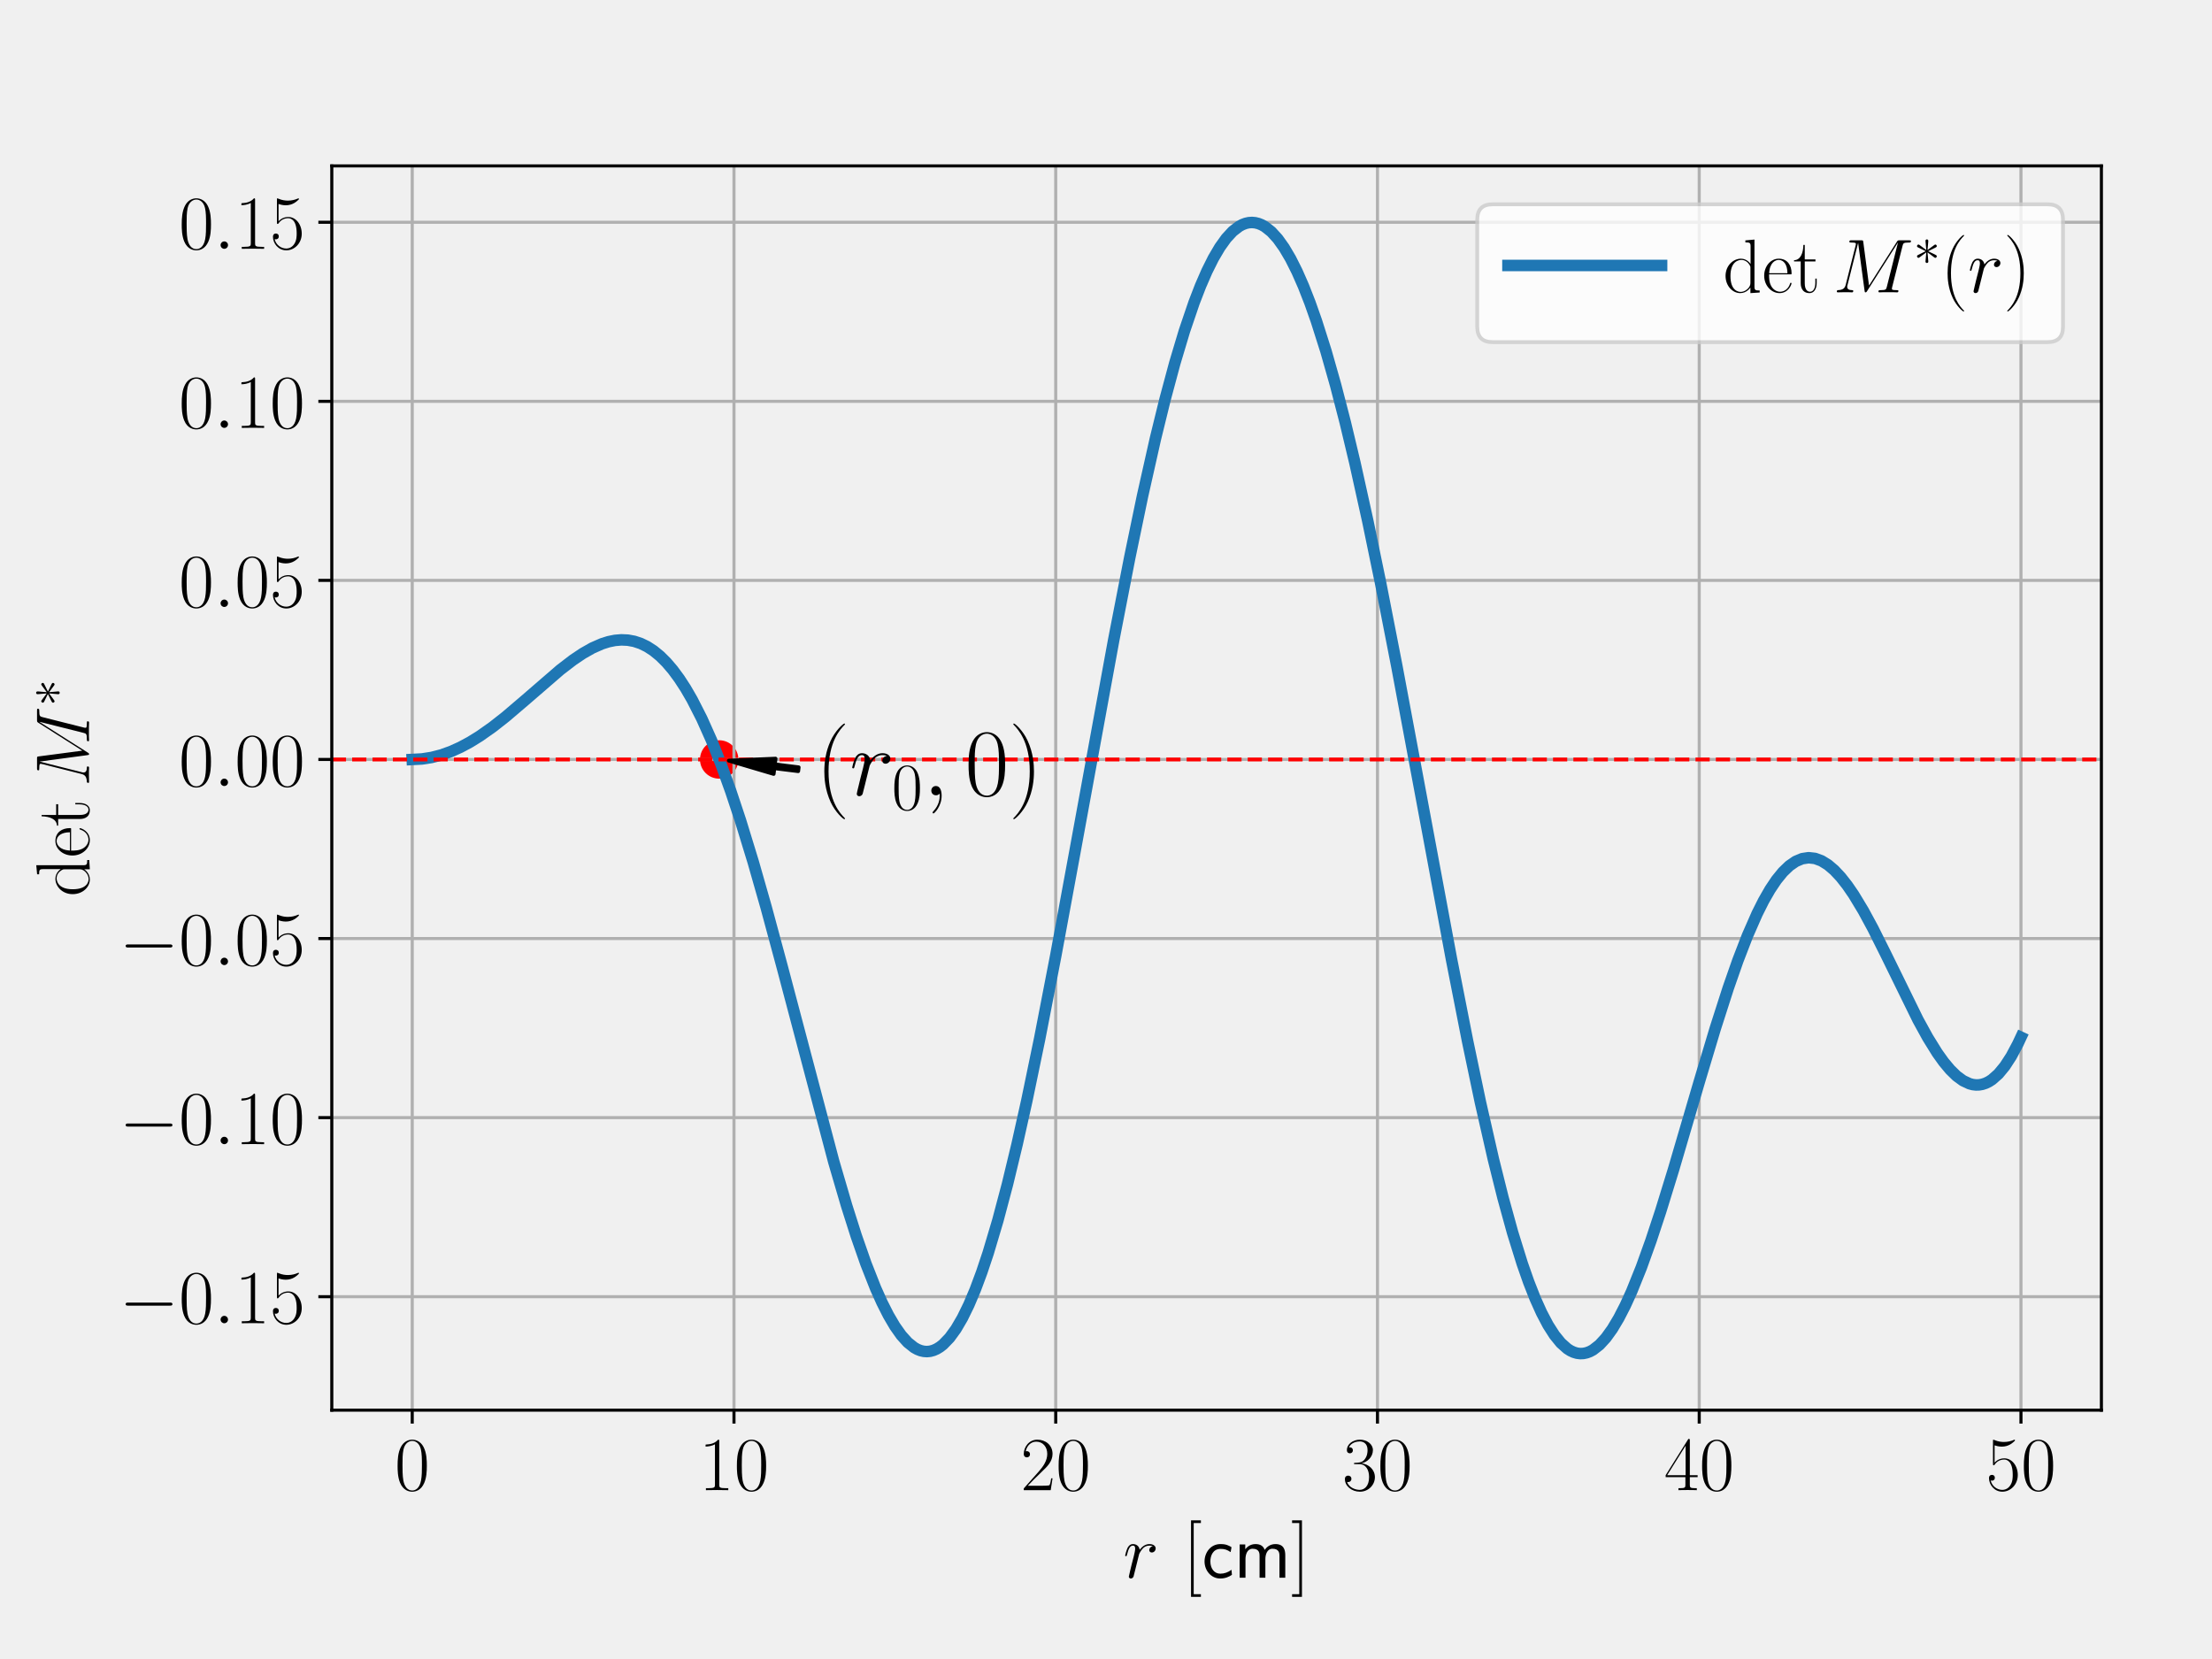
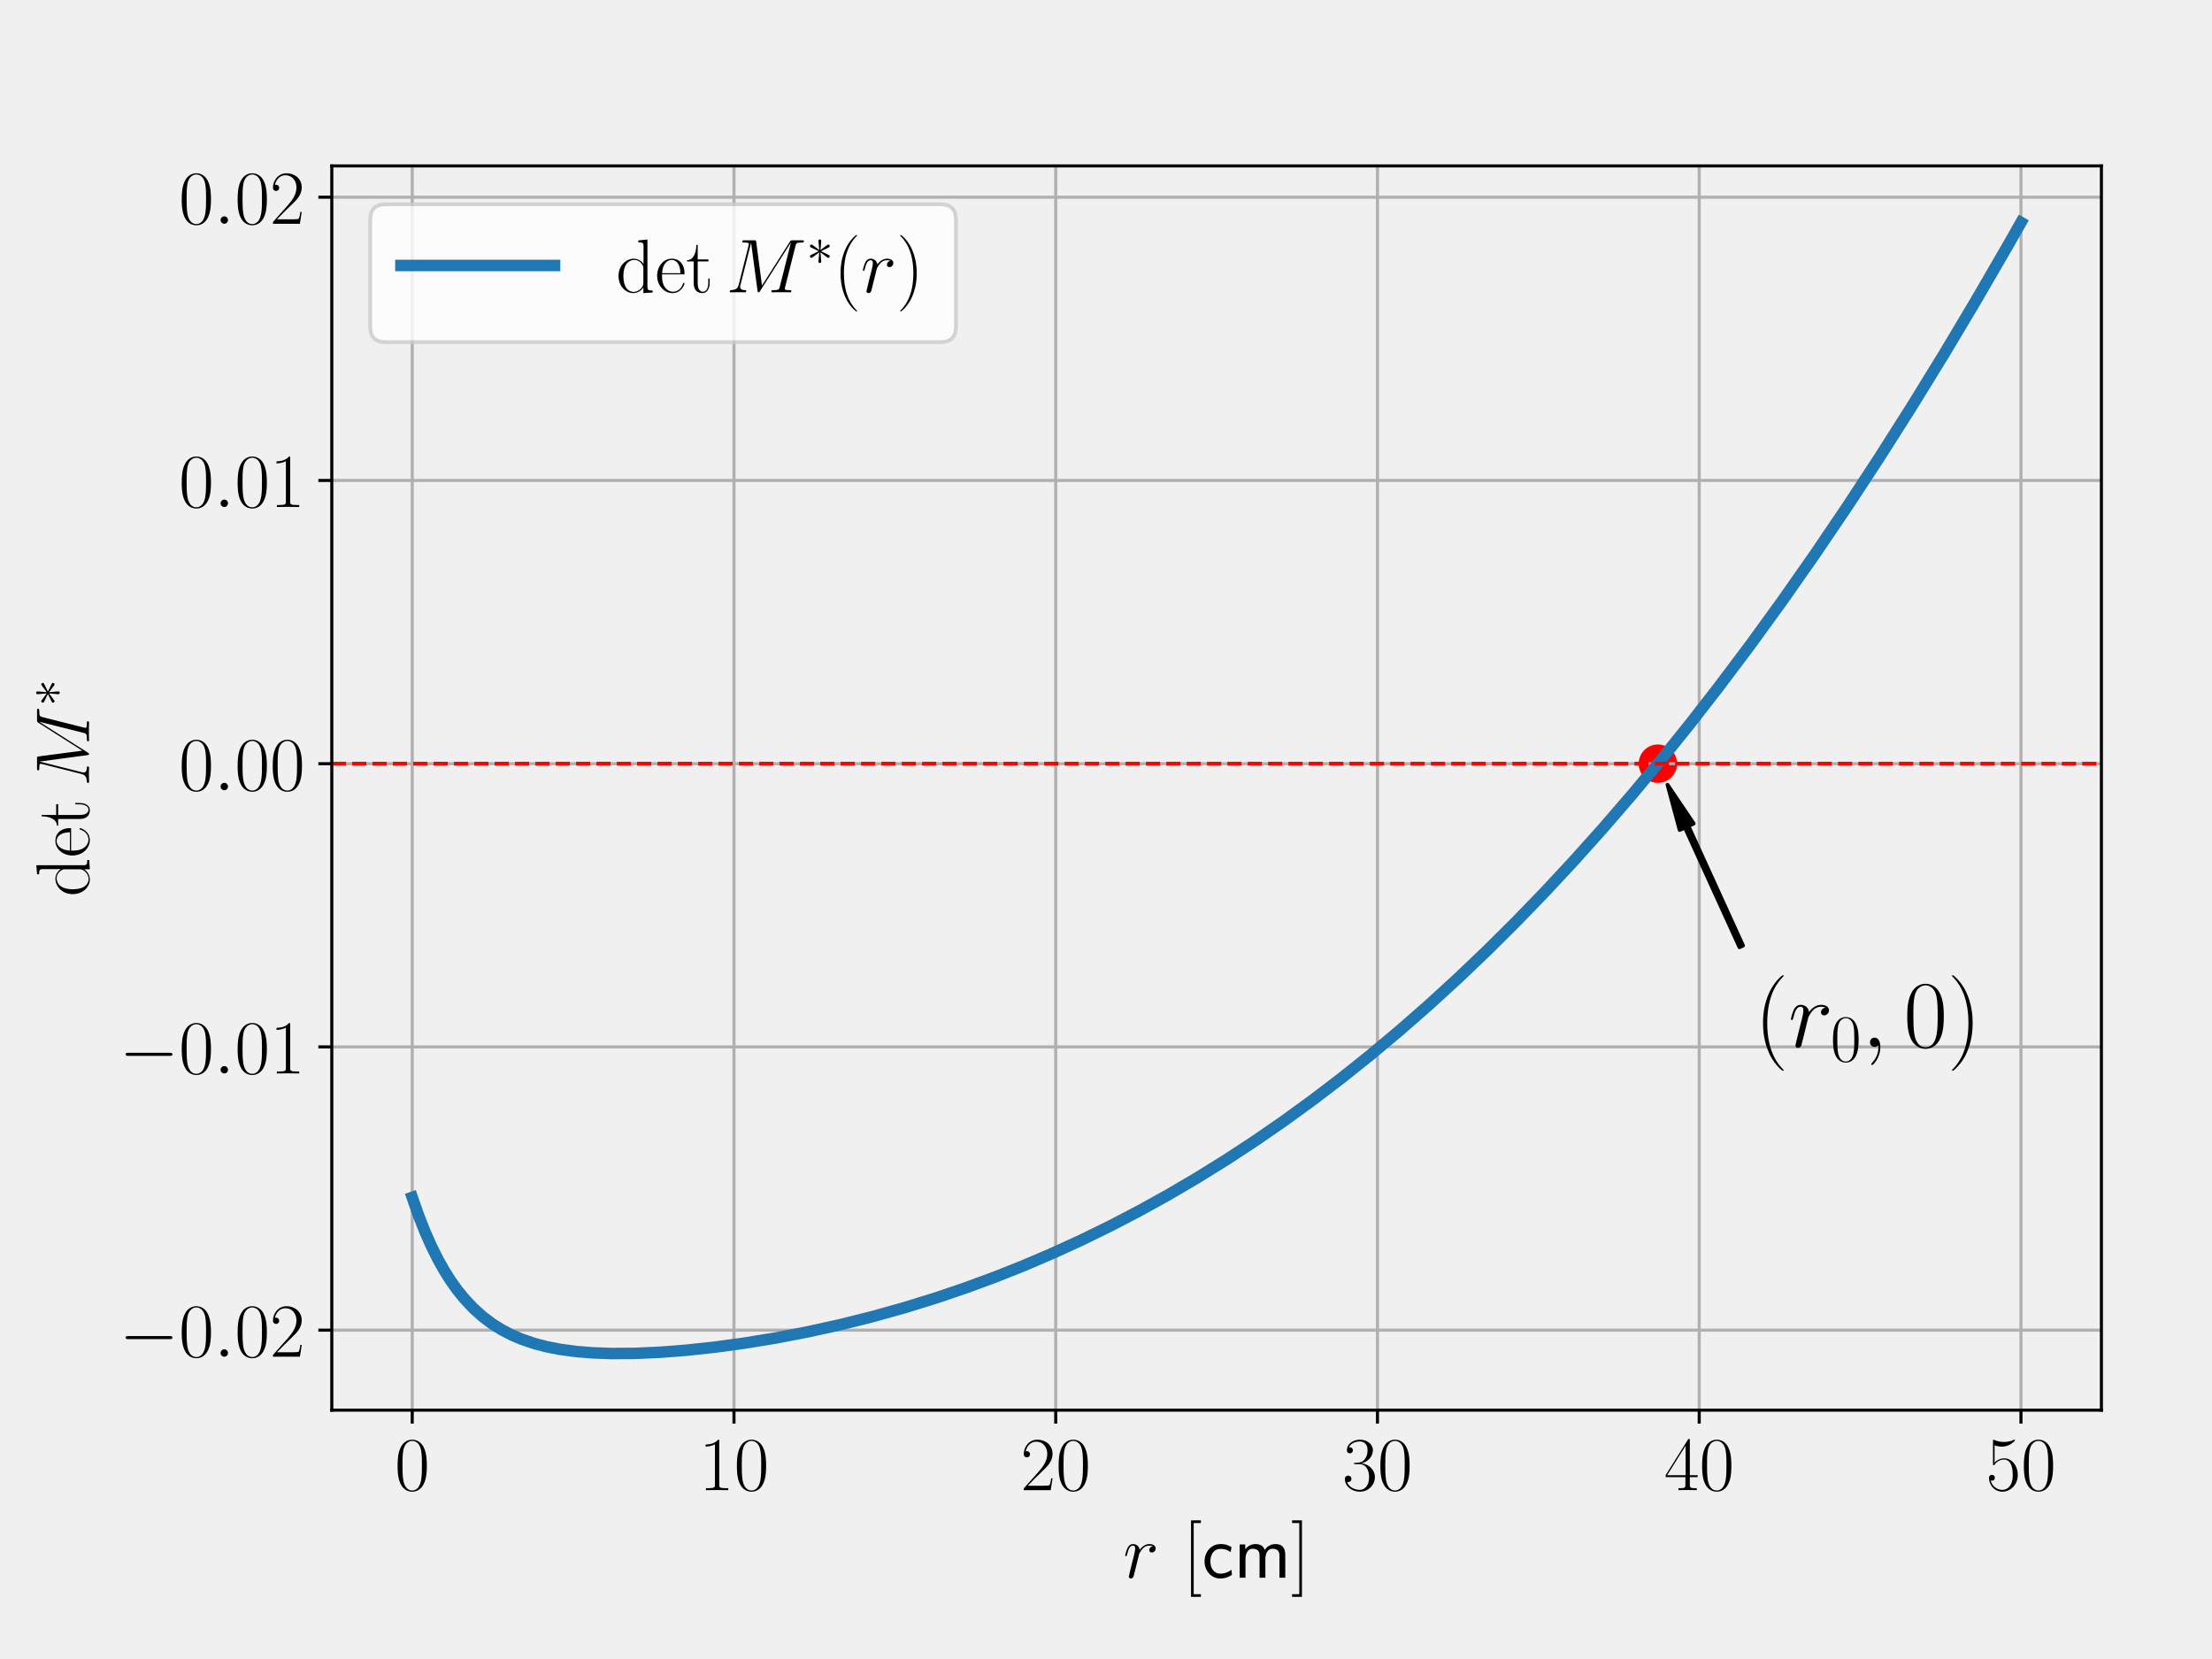
<svg xmlns="http://www.w3.org/2000/svg" xmlns:xlink="http://www.w3.org/1999/xlink" width="576pt" height="432pt" viewBox="0 0 576 432" version="1.1">
  <defs>
    <style type="text/css">*{stroke-linejoin: round; stroke-linecap: butt}</style>
  </defs>
  <g id="figure_1">
    <g id="patch_1">
      <path d="M 0 432  L 576 432  L 576 0  L 0 0  L 0 432  z " style="fill: none" />
    </g>
    <g id="axes_1">
      <g id="patch_2">
        <path d="M 86.4 367.2  L 547.2 367.2  L 547.2 43.2  L 86.4 43.2  L 86.4 367.2  z " style="fill: none" />
      </g>
      <g id="PathCollection_1">
        <defs>
-           <path id="m29a9a71ee1" d="M 0 4.5  C 1.193 4.5 2.338 4.026 3.182 3.182  C 4.026 2.338 4.5 1.193 4.5 0  C 4.5 -1.193 4.026 -2.338 3.182 -3.182  C 2.338 -4.026 1.193 -4.5 0 -4.5  C -1.193 -4.5 -2.338 -4.026 -3.182 -3.182  C -4.026 -2.338 -4.5 -1.193 -4.5 0  C -4.5 1.193 -4.026 2.338 -3.182 3.182  C -2.338 4.026 -1.193 4.5 0 4.5  z " style="stroke: #ff0000" />
+           <path id="ma293ffa041" d="M 0 4.5  C 1.193 4.5 2.338 4.026 3.182 3.182  C 4.026 2.338 4.5 1.193 4.5 0  C 4.5 -1.193 4.026 -2.338 3.182 -3.182  C 2.338 -4.026 1.193 -4.5 0 -4.5  C -1.193 -4.5 -2.338 -4.026 -3.182 -3.182  C -4.026 -2.338 -4.5 -1.193 -4.5 0  C -4.5 1.193 -4.026 2.338 -3.182 3.182  C -2.338 4.026 -1.193 4.5 0 4.5  z " style="stroke: #ff0000" />
        </defs>
-         <g clip-path="url(#pd81588abb1)">
-           <use xlink:href="#m29a9a71ee1" x="187.278" y="197.762" style="fill: #ff0000; stroke: #ff0000" />
+         <g clip-path="url(#p1c51a87120)">
+           <use xlink:href="#ma293ffa041" x="431.709" y="198.859" style="fill: #ff0000; stroke: #ff0000" />
        </g>
      </g>
      <g id="matplotlib.axis_1">
        <g id="xtick_1">
          <g id="line2d_1">
-             <path d="M 107.345 367.2  L 107.345 43.2  " clip-path="url(#pd81588abb1)" style="fill: none; stroke: #b0b0b0; stroke-width: 0.8; stroke-linecap: square" />
+             <path d="M 107.345 367.2  L 107.345 43.2  " clip-path="url(#p1c51a87120)" style="fill: none; stroke: #b0b0b0; stroke-width: 0.8; stroke-linecap: square" />
          </g>
          <g id="line2d_2">
            <defs>
-               <path id="m5c26fac1d4" d="M 0 0  L 0 3.5  " style="stroke: #000000; stroke-width: 0.8" />
+               <path id="md522448a55" d="M 0 0  L 0 3.5  " style="stroke: #000000; stroke-width: 0.8" />
            </defs>
            <g>
-               <use xlink:href="#m5c26fac1d4" x="107.345" y="367.2" style="stroke: #000000; stroke-width: 0.8" />
+               <use xlink:href="#md522448a55" x="107.345" y="367.2" style="stroke: #000000; stroke-width: 0.8" />
            </g>
          </g>
          <g id="text_1">
            <g transform="translate(102.7764 388.037)scale(0.2 -0.2)">
              <defs>
                <path id="CMR17-30" d="M 2688 2038  C 2688 2430 2682 3099 2413 3613  C 2176 4063 1798 4224 1466 4224  C 1158 4224 768 4082 525 3620  C 269 3137 243 2539 243 2038  C 243 1671 250 1112 448 623  C 723 -39 1216 -128 1466 -128  C 1760 -128 2208 -7 2470 604  C 2662 1048 2688 1568 2688 2038  z M 1466 -26  C 1056 -26 813 328 723 816  C 653 1196 653 1749 653 2109  C 653 2604 653 3015 736 3407  C 858 3954 1216 4121 1466 4121  C 1728 4121 2067 3947 2189 3420  C 2272 3054 2278 2623 2278 2109  C 2278 1691 2278 1176 2202 797  C 2067 96 1690 -26 1466 -26  z " transform="scale(0.015625)" />
              </defs>
              <use xlink:href="#CMR17-30" transform="scale(0.996264)" />
            </g>
          </g>
        </g>
        <g id="xtick_2">
          <g id="line2d_3">
-             <path d="M 191.127 367.2  L 191.127 43.2  " clip-path="url(#pd81588abb1)" style="fill: none; stroke: #b0b0b0; stroke-width: 0.8; stroke-linecap: square" />
+             <path d="M 191.127 367.2  L 191.127 43.2  " clip-path="url(#p1c51a87120)" style="fill: none; stroke: #b0b0b0; stroke-width: 0.8; stroke-linecap: square" />
          </g>
          <g id="line2d_4">
            <g>
-               <use xlink:href="#m5c26fac1d4" x="191.127" y="367.2" style="stroke: #000000; stroke-width: 0.8" />
+               <use xlink:href="#md522448a55" x="191.127" y="367.2" style="stroke: #000000; stroke-width: 0.8" />
            </g>
          </g>
          <g id="text_2">
            <g transform="translate(181.9892 388.037)scale(0.2 -0.2)">
              <defs>
                <path id="CMR17-31" d="M 1702 4083  C 1702 4217 1696 4224 1606 4224  C 1357 3927 979 3833 621 3820  C 602 3820 570 3820 563 3808  C 557 3795 557 3782 557 3648  C 755 3648 1088 3686 1344 3839  L 1344 467  C 1344 243 1331 166 781 166  L 589 166  L 589 0  C 896 6 1216 12 1523 12  C 1830 12 2150 6 2458 0  L 2458 166  L 2266 166  C 1715 166 1702 236 1702 467  L 1702 4083  z " transform="scale(0.015625)" />
              </defs>
              <use xlink:href="#CMR17-31" transform="scale(0.996264)" />
              <use xlink:href="#CMR17-30" transform="translate(45.69048 0)scale(0.996264)" />
            </g>
          </g>
        </g>
        <g id="xtick_3">
          <g id="line2d_5">
-             <path d="M 274.909 367.2  L 274.909 43.2  " clip-path="url(#pd81588abb1)" style="fill: none; stroke: #b0b0b0; stroke-width: 0.8; stroke-linecap: square" />
+             <path d="M 274.909 367.2  L 274.909 43.2  " clip-path="url(#p1c51a87120)" style="fill: none; stroke: #b0b0b0; stroke-width: 0.8; stroke-linecap: square" />
          </g>
          <g id="line2d_6">
            <g>
-               <use xlink:href="#m5c26fac1d4" x="274.909" y="367.2" style="stroke: #000000; stroke-width: 0.8" />
+               <use xlink:href="#md522448a55" x="274.909" y="367.2" style="stroke: #000000; stroke-width: 0.8" />
            </g>
          </g>
          <g id="text_3">
            <g transform="translate(265.771 388.037)scale(0.2 -0.2)">
              <defs>
                <path id="CMR17-32" d="M 2669 990  L 2554 990  C 2490 537 2438 460 2413 422  C 2381 371 1920 371 1830 371  L 602 371  C 832 620 1280 1073 1824 1596  C 2214 1966 2669 2400 2669 3033  C 2669 3788 2067 4224 1395 4224  C 691 4224 262 3603 262 3027  C 262 2777 448 2745 525 2745  C 589 2745 781 2783 781 3007  C 781 3206 614 3264 525 3264  C 486 3264 448 3257 422 3244  C 544 3788 915 4057 1306 4057  C 1862 4057 2227 3616 2227 3033  C 2227 2477 1901 1998 1536 1583  L 262 147  L 262 0  L 2515 0  L 2669 990  z " transform="scale(0.015625)" />
              </defs>
              <use xlink:href="#CMR17-32" transform="scale(0.996264)" />
              <use xlink:href="#CMR17-30" transform="translate(45.69048 0)scale(0.996264)" />
            </g>
          </g>
        </g>
        <g id="xtick_4">
          <g id="line2d_7">
-             <path d="M 358.691 367.2  L 358.691 43.2  " clip-path="url(#pd81588abb1)" style="fill: none; stroke: #b0b0b0; stroke-width: 0.8; stroke-linecap: square" />
+             <path d="M 358.691 367.2  L 358.691 43.2  " clip-path="url(#p1c51a87120)" style="fill: none; stroke: #b0b0b0; stroke-width: 0.8; stroke-linecap: square" />
          </g>
          <g id="line2d_8">
            <g>
-               <use xlink:href="#m5c26fac1d4" x="358.691" y="367.2" style="stroke: #000000; stroke-width: 0.8" />
+               <use xlink:href="#md522448a55" x="358.691" y="367.2" style="stroke: #000000; stroke-width: 0.8" />
            </g>
          </g>
          <g id="text_4">
            <g transform="translate(349.5528 388.037)scale(0.2 -0.2)">
              <defs>
                <path id="CMR17-33" d="M 1414 2176  C 1984 2176 2234 1673 2234 1094  C 2234 322 1824 25 1453 25  C 1114 25 563 193 390 691  C 422 678 454 678 486 678  C 640 678 755 780 755 947  C 755 1132 614 1216 486 1216  C 378 1216 211 1164 211 927  C 211 335 787 -128 1466 -128  C 2176 -128 2720 432 2720 1087  C 2720 1718 2208 2176 1600 2246  C 2086 2347 2554 2776 2554 3353  C 2554 3856 2048 4224 1472 4224  C 890 4224 378 3862 378 3347  C 378 3123 544 3084 627 3084  C 762 3084 877 3167 877 3334  C 877 3500 762 3584 627 3584  C 602 3584 570 3584 544 3571  C 730 3999 1235 4076 1459 4076  C 1683 4076 2106 3966 2106 3347  C 2106 3167 2080 2851 1862 2574  C 1670 2329 1453 2316 1242 2297  C 1210 2297 1062 2284 1037 2284  C 992 2278 966 2272 966 2227  C 966 2182 973 2176 1101 2176  L 1414 2176  z " transform="scale(0.015625)" />
              </defs>
              <use xlink:href="#CMR17-33" transform="scale(0.996264)" />
              <use xlink:href="#CMR17-30" transform="translate(45.69048 0)scale(0.996264)" />
            </g>
          </g>
        </g>
        <g id="xtick_5">
          <g id="line2d_9">
-             <path d="M 442.473 367.2  L 442.473 43.2  " clip-path="url(#pd81588abb1)" style="fill: none; stroke: #b0b0b0; stroke-width: 0.8; stroke-linecap: square" />
+             <path d="M 442.473 367.2  L 442.473 43.2  " clip-path="url(#p1c51a87120)" style="fill: none; stroke: #b0b0b0; stroke-width: 0.8; stroke-linecap: square" />
          </g>
          <g id="line2d_10">
            <g>
-               <use xlink:href="#m5c26fac1d4" x="442.473" y="367.2" style="stroke: #000000; stroke-width: 0.8" />
+               <use xlink:href="#md522448a55" x="442.473" y="367.2" style="stroke: #000000; stroke-width: 0.8" />
            </g>
          </g>
          <g id="text_5">
            <g transform="translate(433.3346 388.037)scale(0.2 -0.2)">
              <defs>
                <path id="CMR17-34" d="M 2150 4147  C 2150 4281 2144 4288 2029 4288  L 128 1254  L 128 1088  L 1779 1088  L 1779 460  C 1779 230 1766 166 1318 166  L 1197 166  L 1197 0  C 1402 12 1747 12 1965 12  C 2182 12 2528 12 2733 0  L 2733 166  L 2611 166  C 2163 166 2150 230 2150 460  L 2150 1088  L 2803 1088  L 2803 1254  L 2150 1254  L 2150 4147  z M 1798 3723  L 1798 1254  L 256 1254  L 1798 3723  z " transform="scale(0.015625)" />
              </defs>
              <use xlink:href="#CMR17-34" transform="scale(0.996264)" />
              <use xlink:href="#CMR17-30" transform="translate(45.69048 0)scale(0.996264)" />
            </g>
          </g>
        </g>
        <g id="xtick_6">
          <g id="line2d_11">
-             <path d="M 526.255 367.2  L 526.255 43.2  " clip-path="url(#pd81588abb1)" style="fill: none; stroke: #b0b0b0; stroke-width: 0.8; stroke-linecap: square" />
+             <path d="M 526.255 367.2  L 526.255 43.2  " clip-path="url(#p1c51a87120)" style="fill: none; stroke: #b0b0b0; stroke-width: 0.8; stroke-linecap: square" />
          </g>
          <g id="line2d_12">
            <g>
-               <use xlink:href="#m5c26fac1d4" x="526.255" y="367.2" style="stroke: #000000; stroke-width: 0.8" />
+               <use xlink:href="#md522448a55" x="526.255" y="367.2" style="stroke: #000000; stroke-width: 0.8" />
            </g>
          </g>
          <g id="text_6">
            <g transform="translate(517.1164 388.037)scale(0.2 -0.2)">
              <defs>
                <path id="CMR17-35" d="M 730 3750  C 794 3724 1056 3641 1325 3641  C 1920 3641 2246 3961 2432 4140  C 2432 4191 2432 4224 2394 4224  C 2387 4224 2374 4224 2323 4198  C 2099 4102 1837 4032 1517 4032  C 1325 4032 1037 4055 723 4191  C 653 4224 640 4224 634 4224  C 602 4224 595 4217 595 4090  L 595 2231  C 595 2113 595 2080 659 2080  C 691 2080 704 2093 736 2139  C 941 2435 1222 2560 1542 2560  C 1766 2560 2246 2415 2246 1293  C 2246 1087 2246 716 2054 422  C 1894 159 1645 25 1370 25  C 947 25 518 319 403 812  C 429 806 480 793 506 793  C 589 793 749 838 749 1036  C 749 1209 627 1280 506 1280  C 358 1280 262 1190 262 1011  C 262 454 704 -128 1382 -128  C 2042 -128 2669 441 2669 1267  C 2669 2054 2170 2662 1549 2662  C 1222 2662 947 2540 730 2304  L 730 3750  z " transform="scale(0.015625)" />
              </defs>
              <use xlink:href="#CMR17-35" transform="scale(0.996264)" />
              <use xlink:href="#CMR17-30" transform="translate(45.69048 0)scale(0.996264)" />
            </g>
          </g>
        </g>
        <g id="text_7">
          <g transform="translate(292.449 410.8387)scale(0.2 -0.2)">
            <defs>
              <path id="CMMI12-72" d="M 2490 2633  C 2291 2598 2189 2457 2189 2316  C 2189 2163 2310 2111 2400 2111  C 2579 2111 2726 2265 2726 2457  C 2726 2651 2528 2816 2208 2816  C 1952 2816 1658 2700 1389 2335  C 1344 2660 1088 2816 832 2816  C 582 2816 454 2642 378 2508  C 269 2278 173 1892 173 1860  C 173 1834 198 1801 243 1801  C 294 1801 301 1808 339 1957  C 435 2342 557 2687 813 2687  C 966 2687 1011 2604 1011 2419  C 1011 2278 947 2028 902 1827  L 723 1130  C 698 1007 627 716 595 600  C 550 432 480 128 480 96  C 480 6 550 -64 646 -64  C 717 -64 838 -20 877 109  C 896 160 1133 1136 1171 1285  C 1203 1427 1242 1562 1274 1705  C 1299 1795 1325 1898 1344 1982  C 1363 2040 1536 2355 1696 2495  C 1773 2566 1939 2687 2202 2687  C 2304 2687 2406 2674 2490 2633  z " transform="scale(0.015625)" />
              <path id="CMR17-5b" d="M 1504 -1600  L 1504 -1376  L 902 -1376  L 902 4575  L 1504 4575  L 1504 4800  L 678 4800  L 678 -1600  L 1504 -1600  z " transform="scale(0.015625)" />
              <path id="CMSS17-63" d="M 2464 2540  C 2464 2585 2170 2713 2093 2739  C 1882 2816 1613 2816 1542 2816  C 710 2816 211 2092 211 1363  C 211 595 768 -64 1517 -64  C 1946 -64 2253 76 2502 243  L 2464 665  C 2189 454 1869 339 1523 339  C 1024 339 698 774 698 1369  C 698 1830 909 2412 1549 2412  C 1901 2412 2099 2342 2394 2143  L 2464 2540  z " transform="scale(0.015625)" />
              <path id="CMSS17-6d" d="M 4288 1878  C 4288 2309 4179 2816 3462 2816  C 2982 2816 2694 2515 2566 2328  C 2451 2668 2182 2816 1798 2816  C 1363 2816 1088 2566 941 2386  L 941 2783  L 474 2783  L 474 0  L 960 0  L 960 1556  C 960 1936 1101 2425 1555 2425  C 2138 2425 2138 2013 2138 1826  L 2138 0  L 2624 0  L 2624 1556  C 2624 1936 2765 2425 3219 2425  C 3802 2425 3802 2013 3802 1826  L 3802 0  L 4288 0  L 4288 1878  z " transform="scale(0.015625)" />
              <path id="CMR17-5d" d="M 915 4800  L 90 4800  L 90 4575  L 691 4575  L 691 -1376  L 90 -1376  L 90 -1600  L 915 -1600  L 915 4800  z " transform="scale(0.015625)" />
            </defs>
            <use xlink:href="#CMMI12-72" transform="scale(0.996264)" />
            <use xlink:href="#CMR17-5b" transform="translate(77.89973 0)scale(0.996264)" />
            <use xlink:href="#CMSS17-63" transform="translate(102.7708 0)scale(0.996264)" />
            <use xlink:href="#CMSS17-6d" transform="translate(144.4096 0)scale(0.996264)" />
            <use xlink:href="#CMR17-5d" transform="translate(218.6389 0)scale(0.996264)" />
          </g>
        </g>
      </g>
      <g id="matplotlib.axis_2">
        <g id="ytick_1">
          <g id="line2d_13">
-             <path d="M 86.4 337.652  L 547.2 337.652  " clip-path="url(#pd81588abb1)" style="fill: none; stroke: #b0b0b0; stroke-width: 0.8; stroke-linecap: square" />
+             <path d="M 86.4 346.367  L 547.2 346.367  " clip-path="url(#p1c51a87120)" style="fill: none; stroke: #b0b0b0; stroke-width: 0.8; stroke-linecap: square" />
          </g>
          <g id="line2d_14">
            <defs>
-               <path id="me7ef0648ac" d="M 0 0  L -3.5 0  " style="stroke: #000000; stroke-width: 0.8" />
+               <path id="m484b7965fb" d="M 0 0  L -3.5 0  " style="stroke: #000000; stroke-width: 0.8" />
            </defs>
            <g>
-               <use xlink:href="#me7ef0648ac" x="86.4" y="337.652" style="stroke: #000000; stroke-width: 0.8" />
+               <use xlink:href="#m484b7965fb" x="86.4" y="346.367" style="stroke: #000000; stroke-width: 0.8" />
            </g>
          </g>
          <g id="text_8">
-             <g transform="translate(31.06879 344.5703)scale(0.2 -0.2)">
+             <g transform="translate(31.06879 353.2854)scale(0.2 -0.2)">
              <defs>
                <path id="CMSY10-0" d="M 4218 1472  C 4326 1472 4442 1472 4442 1600  C 4442 1728 4326 1728 4218 1728  L 755 1728  C 646 1728 531 1728 531 1600  C 531 1472 646 1472 755 1472  L 4218 1472  z " transform="scale(0.015625)" />
                <path id="CMMI12-3a" d="M 1178 307  C 1178 492 1024 620 870 620  C 685 620 557 467 557 313  C 557 128 710 0 864 0  C 1050 0 1178 153 1178 307  z " transform="scale(0.015625)" />
              </defs>
-               <use xlink:href="#CMSY10-0" transform="scale(0.996264)" />
-               <use xlink:href="#CMR17-30" transform="translate(77.48747 0)scale(0.996264)" />
-               <use xlink:href="#CMMI12-3a" transform="translate(123.1779 0)scale(0.996264)" />
-               <use xlink:href="#CMR17-31" transform="translate(150.2751 0)scale(0.996264)" />
-               <use xlink:href="#CMR17-35" transform="translate(195.9656 0)scale(0.996264)" />
-             </g>
-           </g>
-         </g>
-         <g id="ytick_2">
-           <g id="line2d_15">
-             <path d="M 86.4 291.022  L 547.2 291.022  " clip-path="url(#pd81588abb1)" style="fill: none; stroke: #b0b0b0; stroke-width: 0.8; stroke-linecap: square" />
-           </g>
-           <g id="line2d_16">
-             <g>
-               <use xlink:href="#me7ef0648ac" x="86.4" y="291.022" style="stroke: #000000; stroke-width: 0.8" />
-             </g>
-           </g>
-           <g id="text_9">
-             <g transform="translate(31.06879 297.9405)scale(0.2 -0.2)">
-               <use xlink:href="#CMSY10-0" transform="scale(0.996264)" />
-               <use xlink:href="#CMR17-30" transform="translate(77.48747 0)scale(0.996264)" />
-               <use xlink:href="#CMMI12-3a" transform="translate(123.1779 0)scale(0.996264)" />
-               <use xlink:href="#CMR17-31" transform="translate(150.2751 0)scale(0.996264)" />
-               <use xlink:href="#CMR17-30" transform="translate(195.9656 0)scale(0.996264)" />
-             </g>
-           </g>
-         </g>
-         <g id="ytick_3">
-           <g id="line2d_17">
-             <path d="M 86.4 244.392  L 547.2 244.392  " clip-path="url(#pd81588abb1)" style="fill: none; stroke: #b0b0b0; stroke-width: 0.8; stroke-linecap: square" />
-           </g>
-           <g id="line2d_18">
-             <g>
-               <use xlink:href="#me7ef0648ac" x="86.4" y="244.392" style="stroke: #000000; stroke-width: 0.8" />
-             </g>
-           </g>
-           <g id="text_10">
-             <g transform="translate(31.06879 251.3107)scale(0.2 -0.2)">
              <use xlink:href="#CMSY10-0" transform="scale(0.996264)" />
              <use xlink:href="#CMR17-30" transform="translate(77.48747 0)scale(0.996264)" />
              <use xlink:href="#CMMI12-3a" transform="translate(123.1779 0)scale(0.996264)" />
              <use xlink:href="#CMR17-30" transform="translate(150.2751 0)scale(0.996264)" />
-               <use xlink:href="#CMR17-35" transform="translate(195.9656 0)scale(0.996264)" />
-             </g>
-           </g>
-         </g>
-         <g id="ytick_4">
-           <g id="line2d_19">
-             <path d="M 86.4 197.762  L 547.2 197.762  " clip-path="url(#pd81588abb1)" style="fill: none; stroke: #b0b0b0; stroke-width: 0.8; stroke-linecap: square" />
-           </g>
-           <g id="line2d_20">
-             <g>
-               <use xlink:href="#me7ef0648ac" x="86.4" y="197.762" style="stroke: #000000; stroke-width: 0.8" />
-             </g>
-           </g>
-           <g id="text_11">
-             <g transform="translate(46.56628 204.6809)scale(0.2 -0.2)">
+               <use xlink:href="#CMR17-32" transform="translate(195.9656 0)scale(0.996264)" />
+             </g>
+           </g>
+         </g>
+         <g id="ytick_2">
+           <g id="line2d_15">
+             <path d="M 86.4 272.613  L 547.2 272.613  " clip-path="url(#p1c51a87120)" style="fill: none; stroke: #b0b0b0; stroke-width: 0.8; stroke-linecap: square" />
+           </g>
+           <g id="line2d_16">
+             <g>
+               <use xlink:href="#m484b7965fb" x="86.4" y="272.613" style="stroke: #000000; stroke-width: 0.8" />
+             </g>
+           </g>
+           <g id="text_9">
+             <g transform="translate(31.06879 279.5312)scale(0.2 -0.2)">
+               <use xlink:href="#CMSY10-0" transform="scale(0.996264)" />
+               <use xlink:href="#CMR17-30" transform="translate(77.48747 0)scale(0.996264)" />
+               <use xlink:href="#CMMI12-3a" transform="translate(123.1779 0)scale(0.996264)" />
+               <use xlink:href="#CMR17-30" transform="translate(150.2751 0)scale(0.996264)" />
+               <use xlink:href="#CMR17-31" transform="translate(195.9656 0)scale(0.996264)" />
+             </g>
+           </g>
+         </g>
+         <g id="ytick_3">
+           <g id="line2d_17">
+             <path d="M 86.4 198.859  L 547.2 198.859  " clip-path="url(#p1c51a87120)" style="fill: none; stroke: #b0b0b0; stroke-width: 0.8; stroke-linecap: square" />
+           </g>
+           <g id="line2d_18">
+             <g>
+               <use xlink:href="#m484b7965fb" x="86.4" y="198.859" style="stroke: #000000; stroke-width: 0.8" />
+             </g>
+           </g>
+           <g id="text_10">
+             <g transform="translate(46.56628 205.777)scale(0.2 -0.2)">
              <use xlink:href="#CMR17-30" transform="scale(0.996264)" />
              <use xlink:href="#CMMI12-3a" transform="translate(45.69048 0)scale(0.996264)" />
              <use xlink:href="#CMR17-30" transform="translate(72.78765 0)scale(0.996264)" />
              <use xlink:href="#CMR17-30" transform="translate(118.4781 0)scale(0.996264)" />
            </g>
          </g>
        </g>
-         <g id="ytick_5">
-           <g id="line2d_21">
-             <path d="M 86.4 151.133  L 547.2 151.133  " clip-path="url(#pd81588abb1)" style="fill: none; stroke: #b0b0b0; stroke-width: 0.8; stroke-linecap: square" />
-           </g>
-           <g id="line2d_22">
-             <g>
-               <use xlink:href="#me7ef0648ac" x="86.4" y="151.133" style="stroke: #000000; stroke-width: 0.8" />
-             </g>
-           </g>
-           <g id="text_12">
-             <g transform="translate(46.56628 158.0511)scale(0.2 -0.2)">
+         <g id="ytick_4">
+           <g id="line2d_19">
+             <path d="M 86.4 125.104  L 547.2 125.104  " clip-path="url(#p1c51a87120)" style="fill: none; stroke: #b0b0b0; stroke-width: 0.8; stroke-linecap: square" />
+           </g>
+           <g id="line2d_20">
+             <g>
+               <use xlink:href="#m484b7965fb" x="86.4" y="125.104" style="stroke: #000000; stroke-width: 0.8" />
+             </g>
+           </g>
+           <g id="text_11">
+             <g transform="translate(46.56628 132.0229)scale(0.2 -0.2)">
              <use xlink:href="#CMR17-30" transform="scale(0.996264)" />
              <use xlink:href="#CMMI12-3a" transform="translate(45.69048 0)scale(0.996264)" />
              <use xlink:href="#CMR17-30" transform="translate(72.78765 0)scale(0.996264)" />
-               <use xlink:href="#CMR17-35" transform="translate(118.4781 0)scale(0.996264)" />
-             </g>
-           </g>
-         </g>
-         <g id="ytick_6">
-           <g id="line2d_23">
-             <path d="M 86.4 104.503  L 547.2 104.503  " clip-path="url(#pd81588abb1)" style="fill: none; stroke: #b0b0b0; stroke-width: 0.8; stroke-linecap: square" />
-           </g>
-           <g id="line2d_24">
-             <g>
-               <use xlink:href="#me7ef0648ac" x="86.4" y="104.503" style="stroke: #000000; stroke-width: 0.8" />
-             </g>
-           </g>
-           <g id="text_13">
-             <g transform="translate(46.56628 111.4213)scale(0.2 -0.2)">
+               <use xlink:href="#CMR17-31" transform="translate(118.4781 0)scale(0.996264)" />
+             </g>
+           </g>
+         </g>
+         <g id="ytick_5">
+           <g id="line2d_21">
+             <path d="M 86.4 51.35  L 547.2 51.35  " clip-path="url(#p1c51a87120)" style="fill: none; stroke: #b0b0b0; stroke-width: 0.8; stroke-linecap: square" />
+           </g>
+           <g id="line2d_22">
+             <g>
+               <use xlink:href="#m484b7965fb" x="86.4" y="51.35" style="stroke: #000000; stroke-width: 0.8" />
+             </g>
+           </g>
+           <g id="text_12">
+             <g transform="translate(46.56628 58.26869)scale(0.2 -0.2)">
              <use xlink:href="#CMR17-30" transform="scale(0.996264)" />
              <use xlink:href="#CMMI12-3a" transform="translate(45.69048 0)scale(0.996264)" />
-               <use xlink:href="#CMR17-31" transform="translate(72.78765 0)scale(0.996264)" />
-               <use xlink:href="#CMR17-30" transform="translate(118.4781 0)scale(0.996264)" />
-             </g>
-           </g>
-         </g>
-         <g id="ytick_7">
-           <g id="line2d_25">
-             <path d="M 86.4 57.873  L 547.2 57.873  " clip-path="url(#pd81588abb1)" style="fill: none; stroke: #b0b0b0; stroke-width: 0.8; stroke-linecap: square" />
-           </g>
-           <g id="line2d_26">
-             <g>
-               <use xlink:href="#me7ef0648ac" x="86.4" y="57.873" style="stroke: #000000; stroke-width: 0.8" />
-             </g>
-           </g>
-           <g id="text_14">
-             <g transform="translate(46.56628 64.79147)scale(0.2 -0.2)">
-               <use xlink:href="#CMR17-30" transform="scale(0.996264)" />
-               <use xlink:href="#CMMI12-3a" transform="translate(45.69048 0)scale(0.996264)" />
-               <use xlink:href="#CMR17-31" transform="translate(72.78765 0)scale(0.996264)" />
-               <use xlink:href="#CMR17-35" transform="translate(118.4781 0)scale(0.996264)" />
-             </g>
-           </g>
-         </g>
-         <g id="text_15">
+               <use xlink:href="#CMR17-30" transform="translate(72.78765 0)scale(0.996264)" />
+               <use xlink:href="#CMR17-32" transform="translate(118.4781 0)scale(0.996264)" />
+             </g>
+           </g>
+         </g>
+         <g id="text_13">
          <g transform="translate(23.19316 233.4915)rotate(-90)scale(0.2 -0.2)">
            <defs>
              <path id="CMR17-64" d="M 1869 4345  L 1869 4179  C 2246 4179 2304 4141 2304 3843  L 2304 2371  C 2278 2403 2016 2816 1498 2816  C 845 2816 211 2228 211 1376  C 211 529 806 -64 1434 -64  C 1978 -64 2259 361 2291 406  L 2291 -64  L 3066 -13  L 3066 154  C 2688 154 2630 193 2630 503  L 2630 4416  L 1869 4345  z M 2291 762  C 2291 568 2176 393 2029 264  C 1811 70 1594 38 1472 38  C 1286 38 621 135 621 1369  C 621 2636 1363 2713 1530 2713  C 1824 2713 2061 2545 2208 2313  C 2291 2177 2291 2157 2291 2041  L 2291 762  z " transform="scale(0.015625)" />
              <path id="CMR17-65" d="M 2438 1503  C 2464 1529 2464 1542 2464 1606  C 2464 2251 2118 2816 1389 2816  C 710 2816 173 2175 173 1394  C 173 554 781 -64 1459 -64  C 2176 -64 2458 619 2458 755  C 2458 800 2419 800 2406 800  C 2362 800 2355 787 2330 709  C 2189 270 1837 51 1504 51  C 1229 51 954 206 781 490  C 582 819 582 1200 582 1503  L 2438 1503  z M 589 1600  C 634 2511 1126 2713 1382 2713  C 1818 2713 2112 2308 2118 1600  L 589 1600  z " transform="scale(0.015625)" />
              <path id="CMR17-74" d="M 966 2585  L 1862 2585  L 1862 2752  L 966 2752  L 966 3968  L 851 3968  C 838 3292 614 2700 70 2687  L 70 2585  L 627 2585  L 627 778  C 627 655 627 -64 1370 -64  C 1747 -64 1965 308 1965 784  L 1965 1151  L 1850 1151  L 1850 790  C 1850 347 1677 51 1408 51  C 1222 51 966 179 966 765  L 966 2585  z " transform="scale(0.015625)" />
              <path id="CMMI12-4d" d="M 5811 3886  C 5869 4102 5882 4166 6336 4166  C 6458 4166 6515 4166 6515 4287  C 6515 4352 6470 4352 6349 4352  L 5581 4352  C 5421 4352 5414 4345 5344 4243  L 3008 567  L 2528 4211  C 2509 4352 2502 4352 2336 4352  L 1542 4352  C 1421 4352 1363 4352 1363 4230  C 1363 4166 1421 4166 1517 4166  C 1907 4166 1907 4115 1907 4045  C 1907 4032 1907 3994 1882 3898  L 1062 650  C 986 344 838 204 410 185  C 390 185 314 179 314 70  C 314 0 371 0 397 0  C 525 0 851 12 979 12  L 1286 12  C 1376 12 1485 0 1574 0  C 1619 0 1690 0 1690 121  C 1690 179 1626 185 1600 185  C 1389 191 1184 230 1184 459  C 1184 523 1184 529 1210 618  L 2093 4128  L 2099 4128  L 2630 172  C 2650 19 2656 0 2714 0  C 2784 0 2816 51 2848 108  L 5421 4159  L 5427 4159  L 4499 472  C 4442 249 4429 185 3981 185  C 3859 185 3795 185 3795 70  C 3795 0 3853 0 3891 0  C 4000 0 4128 12 4237 12  L 4992 12  C 5101 12 5235 0 5344 0  C 5395 0 5466 0 5466 121  C 5466 185 5408 185 5312 185  C 4922 185 4922 236 4922 300  C 4922 306 4922 351 4934 402  L 5811 3886  z " transform="scale(0.015625)" />
              <path id="CMSY10-3" d="M 1760 2762  C 1766 2853 1766 3008 1600 3008  C 1498 3008 1414 2924 1434 2840  L 1434 2755  L 1523 1740  L 704 2349  C 646 2382 634 2395 589 2395  C 499 2395 416 2303 416 2212  C 416 2107 480 2081 544 2048  L 1453 1603  L 570 1164  C 467 1112 416 1085 416 987  C 416 889 499 804 589 804  C 634 804 646 804 806 928  L 1523 1459  L 1427 359  C 1427 224 1542 192 1594 192  C 1670 192 1766 236 1766 359  L 1670 1459  L 2490 850  C 2547 817 2560 804 2605 804  C 2694 804 2778 896 2778 987  C 2778 1085 2720 1118 2643 1157  C 2259 1354 2246 1354 1741 1596  L 2624 2035  C 2726 2087 2778 2113 2778 2212  C 2778 2310 2694 2395 2605 2395  C 2560 2395 2547 2395 2387 2271  L 1670 1740  L 1760 2762  z " transform="scale(0.015625)" />
            </defs>
            <use xlink:href="#CMR17-64" transform="scale(0.996264)" />
            <use xlink:href="#CMR17-65" transform="translate(50.89537 0)scale(0.996264)" />
            <use xlink:href="#CMR17-74" transform="translate(91.38103 0)scale(0.996264)" />
            <use xlink:href="#CMMI12-4d" transform="translate(143.2662 0)scale(0.996264)" />
            <use xlink:href="#CMSY10-3" transform="translate(248.0463 36.15364)scale(0.697382)" />
          </g>
        </g>
      </g>
-       <g id="line2d_27">
-         <path d="M 107.345 197.762  L 109.859 197.632  L 112.372 197.242  L 114.886 196.596  L 117.399 195.703  L 119.913 194.573  L 122.426 193.219  L 124.94 191.66  L 128.291 189.299  L 131.642 186.669  L 136.669 182.385  L 145.885 174.418  L 149.236 171.848  L 151.75 170.158  L 154.263 168.733  L 156.777 167.63  L 158.452 167.102  L 160.128 166.759  L 161.804 166.618  L 163.479 166.693  L 165.155 167.001  L 166.831 167.556  L 168.506 168.37  L 170.182 169.457  L 171.857 170.826  L 173.533 172.488  L 175.209 174.451  L 176.884 176.721  L 178.56 179.301  L 180.236 182.196  L 182.749 187.127  L 185.263 192.756  L 187.776 199.066  L 190.289 206.025  L 192.803 213.589  L 196.154 224.522  L 199.505 236.273  L 203.695 251.81  L 217.1 302.475  L 220.451 313.927  L 222.964 321.837  L 225.478 329.038  L 227.991 335.421  L 229.667 339.171  L 231.343 342.485  L 233.018 345.337  L 234.694 347.704  L 236.369 349.565  L 238.045 350.902  L 238.883 351.369  L 239.721 351.7  L 240.559 351.893  L 241.396 351.947  L 242.234 351.861  L 243.072 351.634  L 243.91 351.264  L 244.748 350.753  L 245.585 350.099  L 247.261 348.364  L 248.937 346.06  L 250.612 343.193  L 252.288 339.769  L 253.964 335.801  L 255.639 331.302  L 257.315 326.288  L 259.828 317.847  L 262.342 308.37  L 264.855 297.947  L 267.369 286.677  L 270.72 270.52  L 274.909 248.904  L 279.936 221.645  L 289.99 166.74  L 294.179 145.206  L 297.53 129.076  L 300.881 114.175  L 303.395 103.932  L 305.908 94.576  L 308.422 86.174  L 310.935 78.786  L 312.611 74.449  L 314.287 70.597  L 315.962 67.242  L 317.638 64.393  L 319.313 62.056  L 320.989 60.238  L 322.665 58.942  L 323.503 58.491  L 324.34 58.172  L 325.178 57.984  L 326.016 57.927  L 326.854 58.002  L 327.692 58.208  L 328.529 58.545  L 329.367 59.012  L 331.043 60.335  L 332.719 62.173  L 334.394 64.519  L 336.07 67.364  L 337.745 70.7  L 339.421 74.515  L 341.097 78.799  L 342.772 83.536  L 345.286 91.46  L 347.799 100.316  L 350.313 110.041  L 352.826 120.564  L 356.177 135.705  L 359.529 151.928  L 363.718 173.391  L 369.583 204.79  L 377.961 249.757  L 382.15 271.068  L 385.501 287.045  L 388.852 301.773  L 391.366 311.843  L 393.879 320.968  L 396.393 329.057  L 398.068 333.836  L 399.744 338.1  L 401.42 341.832  L 403.095 345.017  L 404.771 347.644  L 406.447 349.707  L 408.122 351.199  L 408.96 351.731  L 409.798 352.12  L 410.636 352.367  L 411.473 352.473  L 412.311 352.438  L 413.149 352.263  L 413.987 351.95  L 414.825 351.5  L 416.5 350.197  L 418.176 348.371  L 419.852 346.043  L 421.527 343.236  L 423.203 339.977  L 424.879 336.296  L 427.392 330.055  L 429.905 323.062  L 432.419 315.449  L 435.77 304.583  L 442.473 281.749  L 446.662 267.783  L 450.013 257.341  L 452.527 250.147  L 455.04 243.633  L 457.553 237.905  L 459.229 234.566  L 460.905 231.637  L 462.58 229.135  L 464.256 227.074  L 465.932 225.461  L 467.607 224.303  L 469.283 223.599  L 470.959 223.346  L 472.634 223.536  L 474.31 224.155  L 475.985 225.187  L 477.661 226.611  L 479.337 228.403  L 481.012 230.534  L 482.688 232.973  L 485.201 237.132  L 487.715 241.777  L 491.066 248.482  L 499.444 265.571  L 501.958 270.15  L 504.471 274.204  L 506.147 276.545  L 507.823 278.551  L 509.498 280.184  L 511.174 281.41  L 512.849 282.197  L 513.687 282.418  L 514.525 282.519  L 515.363 282.496  L 516.201 282.349  L 517.039 282.073  L 517.876 281.666  L 518.714 281.128  L 520.39 279.646  L 522.065 277.616  L 523.741 275.03  L 525.417 271.884  L 526.255 270.101  L 526.255 270.101  " clip-path="url(#pd81588abb1)" style="fill: none; stroke: #1f77b4; stroke-width: 3; stroke-linecap: square" />
-       </g>
-       <g id="line2d_28">
-         <path d="M 86.4 197.762  L 547.2 197.762  " clip-path="url(#pd81588abb1)" style="fill: none; stroke-dasharray: 3.7,1.6; stroke-dashoffset: 0; stroke: #ff0000" />
+       <g id="line2d_23">
+         <path d="M 107.345 311.789  L 109.021 316.57  L 110.697 320.817  L 112.372 324.589  L 114.048 327.939  L 115.724 330.914  L 117.399 333.556  L 119.075 335.902  L 120.751 337.984  L 123.264 340.676  L 125.777 342.924  L 128.291 344.798  L 130.804 346.358  L 133.318 347.653  L 135.831 348.724  L 139.183 349.863  L 142.534 350.729  L 145.885 351.376  L 150.074 351.937  L 154.263 352.278  L 159.29 352.459  L 165.155 352.423  L 171.857 352.126  L 178.56 351.608  L 186.1 350.801  L 193.641 349.78  L 202.019 348.411  L 210.397 346.801  L 218.775 344.951  L 227.153 342.857  L 235.532 340.514  L 243.91 337.918  L 251.45 335.358  L 258.991 332.582  L 266.531 329.585  L 274.071 326.362  L 281.612 322.908  L 289.152 319.218  L 296.692 315.287  L 304.233 311.11  L 311.773 306.682  L 319.313 301.999  L 326.854 297.054  L 334.394 291.845  L 341.935 286.365  L 349.475 280.611  L 357.015 274.578  L 364.556 268.261  L 372.096 261.657  L 379.636 254.761  L 387.177 247.569  L 394.717 240.078  L 402.257 232.282  L 409.798 224.179  L 417.338 215.766  L 424.879 207.039  L 432.419 197.994  L 439.959 188.629  L 447.5 178.941  L 455.878 167.794  L 464.256 156.242  L 472.634 144.281  L 481.012 131.91  L 489.391 119.126  L 497.769 105.926  L 506.147 92.31  L 514.525 78.277  L 522.903 63.825  L 526.255 57.927  L 526.255 57.927  " clip-path="url(#p1c51a87120)" style="fill: none; stroke: #1f77b4; stroke-width: 3; stroke-linecap: square" />
+       </g>
+       <g id="line2d_24">
+         <path d="M 86.4 198.859  L 547.2 198.859  " clip-path="url(#p1c51a87120)" style="fill: none; stroke-dasharray: 3.7,1.6; stroke-dashoffset: 0; stroke: #ff0000" />
      </g>
      <g id="patch_3">
        <path d="M 86.4 367.2  L 86.4 43.2  " style="fill: none; stroke: #000000; stroke-width: 0.8; stroke-linejoin: miter; stroke-linecap: square" />
      </g>
      <g id="patch_4">
        <path d="M 547.2 367.2  L 547.2 43.2  " style="fill: none; stroke: #000000; stroke-width: 0.8; stroke-linejoin: miter; stroke-linecap: square" />
      </g>
      <g id="patch_5">
        <path d="M 86.4 367.2  L 547.2 367.2  " style="fill: none; stroke: #000000; stroke-width: 0.8; stroke-linejoin: miter; stroke-linecap: square" />
      </g>
      <g id="patch_6">
        <path d="M 86.4 43.2  L 547.2 43.2  " style="fill: none; stroke: #000000; stroke-width: 0.8; stroke-linejoin: miter; stroke-linecap: square" />
      </g>
      <g id="patch_7">
-         <path d="M 207.843 200.803  Q 204.741 200.42 201.639 200.038  L 201.456 201.526  Q 195.624 199.799 189.793 198.073  Q 195.869 197.815 201.945 197.556  L 201.762 199.045  Q 204.863 199.428 207.965 199.81  L 207.843 200.803  z " style="stroke: #000000; stroke-linecap: round" />
-       </g>
-       <g id="text_16">
-         <g transform="translate(212.4123 207.0884)scale(0.25 -0.25)">
+         <path d="M 452.961 246.649  Q 445.855 231.071 438.748 215.492  L 437.383 216.115  Q 435.803 210.241 434.223 204.368  Q 437.622 209.411 441.022 214.454  L 439.658 215.077  Q 446.764 230.656 453.871 246.234  L 452.961 246.649  z " style="stroke: #000000; stroke-linecap: round" />
+       </g>
+       <g id="text_14">
+         <g transform="translate(456.8439 272.6127)scale(0.25 -0.25)">
          <defs>
            <path id="CMR17-28" d="M 1958 -1562  C 1958 -1556 1958 -1543 1939 -1524  C 1645 -1223 858 -403 858 1596  C 858 3595 1632 4408 1946 4729  C 1946 4735 1958 4748 1958 4767  C 1958 4787 1939 4800 1914 4800  C 1843 4800 1299 4325 986 3620  C 666 2909 576 2218 576 1603  C 576 1141 621 360 1005 -467  C 1312 -1133 1837 -1600 1914 -1600  C 1946 -1600 1958 -1588 1958 -1562  z " transform="scale(0.015625)" />
            <path id="CMMI12-3b" d="M 1248 -26  C 1248 345 1126 620 864 620  C 659 620 557 454 557 313  C 557 172 653 0 870 0  C 954 0 1024 25 1082 83  C 1094 96 1101 96 1107 96  C 1120 96 1120 6 1120 -26  C 1120 -233 1082 -642 710 -1051  C 640 -1127 640 -1140 640 -1152  C 640 -1184 672 -1216 704 -1216  C 755 -1216 1248 -749 1248 -26  z " transform="scale(0.015625)" />
            <path id="CMR17-29" d="M 1683 1596  C 1683 2057 1638 2839 1254 3665  C 947 4332 422 4800 346 4800  C 326 4800 301 4793 301 4761  C 301 4748 307 4742 314 4729  C 621 4408 1402 3595 1402 1603  C 1402 -396 627 -1210 314 -1530  C 307 -1543 301 -1549 301 -1562  C 301 -1594 326 -1600 346 -1600  C 416 -1600 960 -1127 1274 -422  C 1594 289 1683 981 1683 1596  z " transform="scale(0.015625)" />
          </defs>
          <use xlink:href="#CMR17-28" transform="scale(0.996264)" />
          <use xlink:href="#CMMI12-72" transform="translate(35.28077 0)scale(0.996264)" />
          <use xlink:href="#CMR17-30" transform="translate(79.24166 -14.94392)scale(0.697382)" />
          <use xlink:href="#CMMI12-3b" transform="translate(111.723 0)scale(0.996264)" />
          <use xlink:href="#CMR17-30" transform="translate(155.4246 0)scale(0.996264)" />
          <use xlink:href="#CMR17-29" transform="translate(201.115 0)scale(0.996264)" />
        </g>
      </g>
      <g id="legend_1">
        <g id="patch_8">
-           <path d="M 388.672 89.091  L 533.2 89.091  Q 537.2 89.091 537.2 85.091  L 537.2 57.2  Q 537.2 53.2 533.2 53.2  L 388.672 53.2  Q 384.672 53.2 384.672 57.2  L 384.672 85.091  Q 384.672 89.091 388.672 89.091  z " style="fill: #ffffff; opacity: 0.8; stroke: #cccccc; stroke-linejoin: miter" />
-         </g>
-         <g id="line2d_29">
-           <path d="M 392.672 69.126  L 412.672 69.126  L 432.672 69.126  " style="fill: none; stroke: #1f77b4; stroke-width: 3; stroke-linecap: square" />
-         </g>
-         <g id="text_17">
-           <g transform="translate(448.6724 76.12602)scale(0.2 -0.2)">
+           <path d="M 100.4 89.091  L 244.928 89.091  Q 248.928 89.091 248.928 85.091  L 248.928 57.2  Q 248.928 53.2 244.928 53.2  L 100.4 53.2  Q 96.4 53.2 96.4 57.2  L 96.4 85.091  Q 96.4 89.091 100.4 89.091  z " style="fill: #ffffff; opacity: 0.8; stroke: #cccccc; stroke-linejoin: miter" />
+         </g>
+         <g id="line2d_25">
+           <path d="M 104.4 69.126  L 124.4 69.126  L 144.4 69.126  " style="fill: none; stroke: #1f77b4; stroke-width: 3; stroke-linecap: square" />
+         </g>
+         <g id="text_15">
+           <g transform="translate(160.4 76.12602)scale(0.2 -0.2)">
            <use xlink:href="#CMR17-64" transform="scale(0.996264)" />
            <use xlink:href="#CMR17-65" transform="translate(50.89537 0)scale(0.996264)" />
            <use xlink:href="#CMR17-74" transform="translate(91.38103 0)scale(0.996264)" />
            <use xlink:href="#CMMI12-4d" transform="translate(143.2662 0)scale(0.996264)" />
            <use xlink:href="#CMSY10-3" transform="translate(248.0463 36.15364)scale(0.697382)" />
            <use xlink:href="#CMR17-28" transform="translate(283.4136 0)scale(0.996264)" />
            <use xlink:href="#CMMI12-72" transform="translate(318.6944 0)scale(0.996264)" />
            <use xlink:href="#CMR17-29" transform="translate(365.365 0)scale(0.996264)" />
          </g>
        </g>
      </g>
    </g>
  </g>
  <defs>
-     <clipPath id="pd81588abb1">
+     <clipPath id="p1c51a87120">
      <rect x="86.4" y="43.2" width="460.8" height="324" />
    </clipPath>
  </defs>
</svg>
